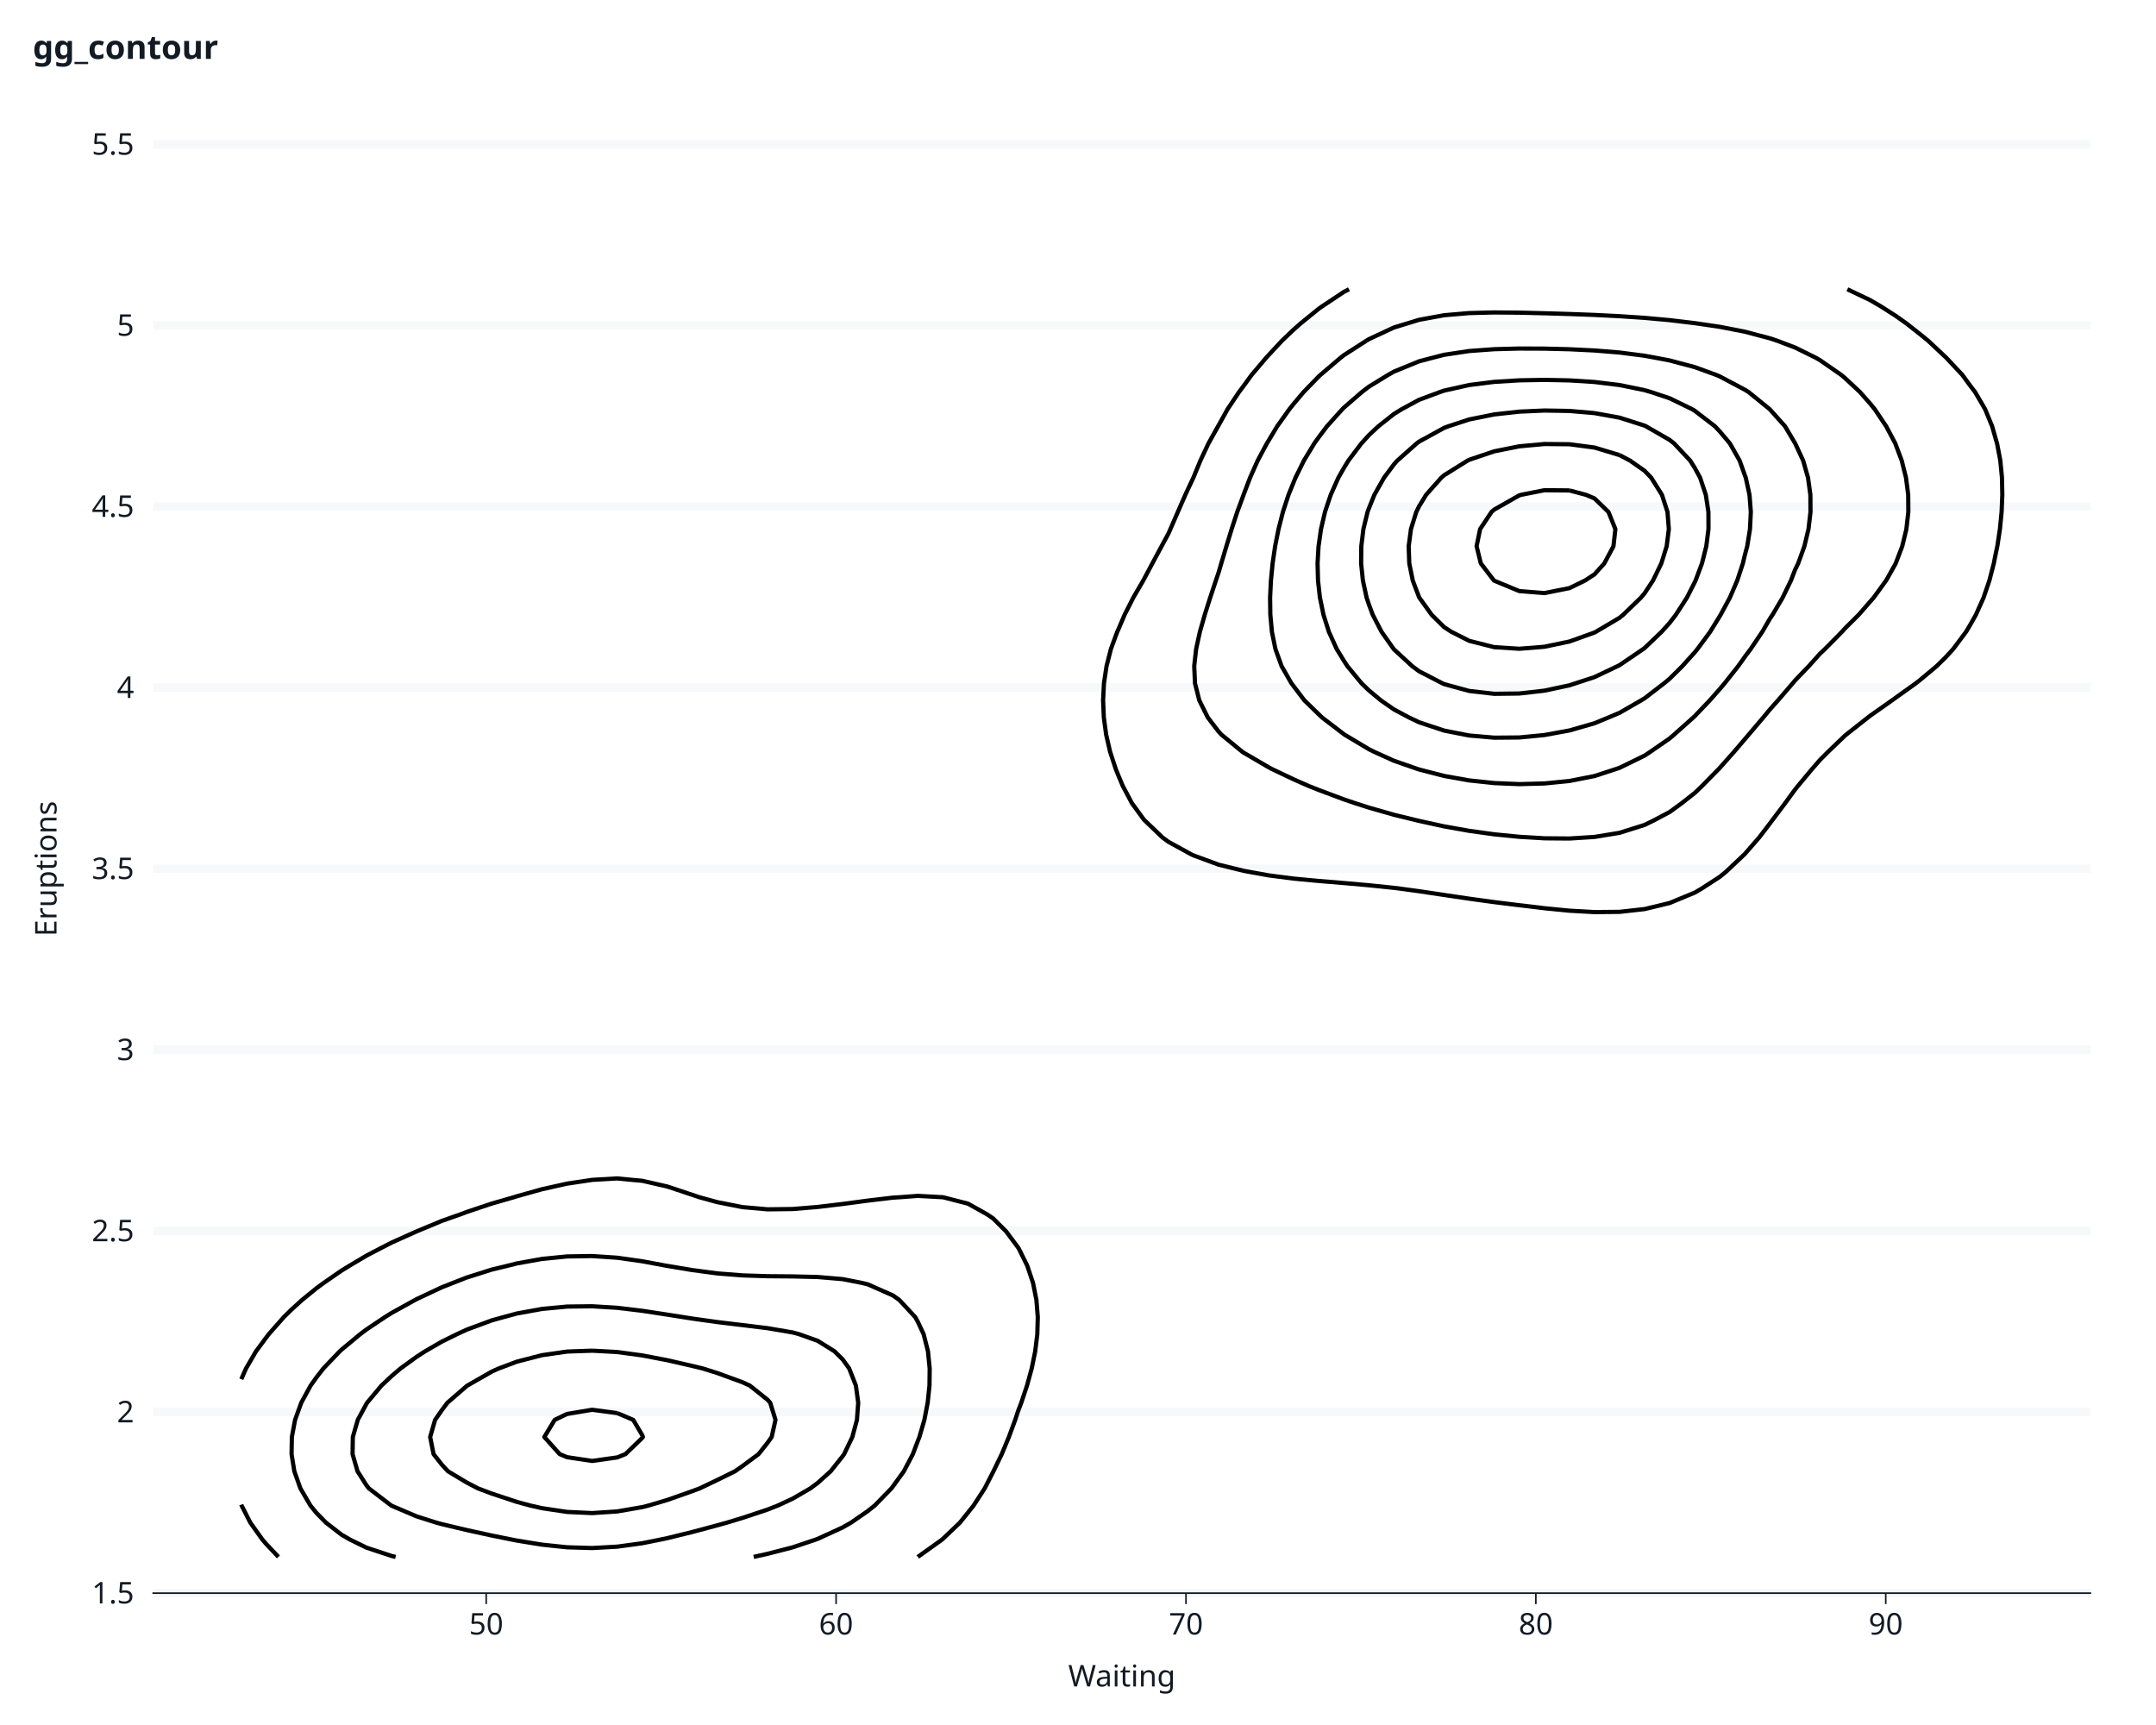
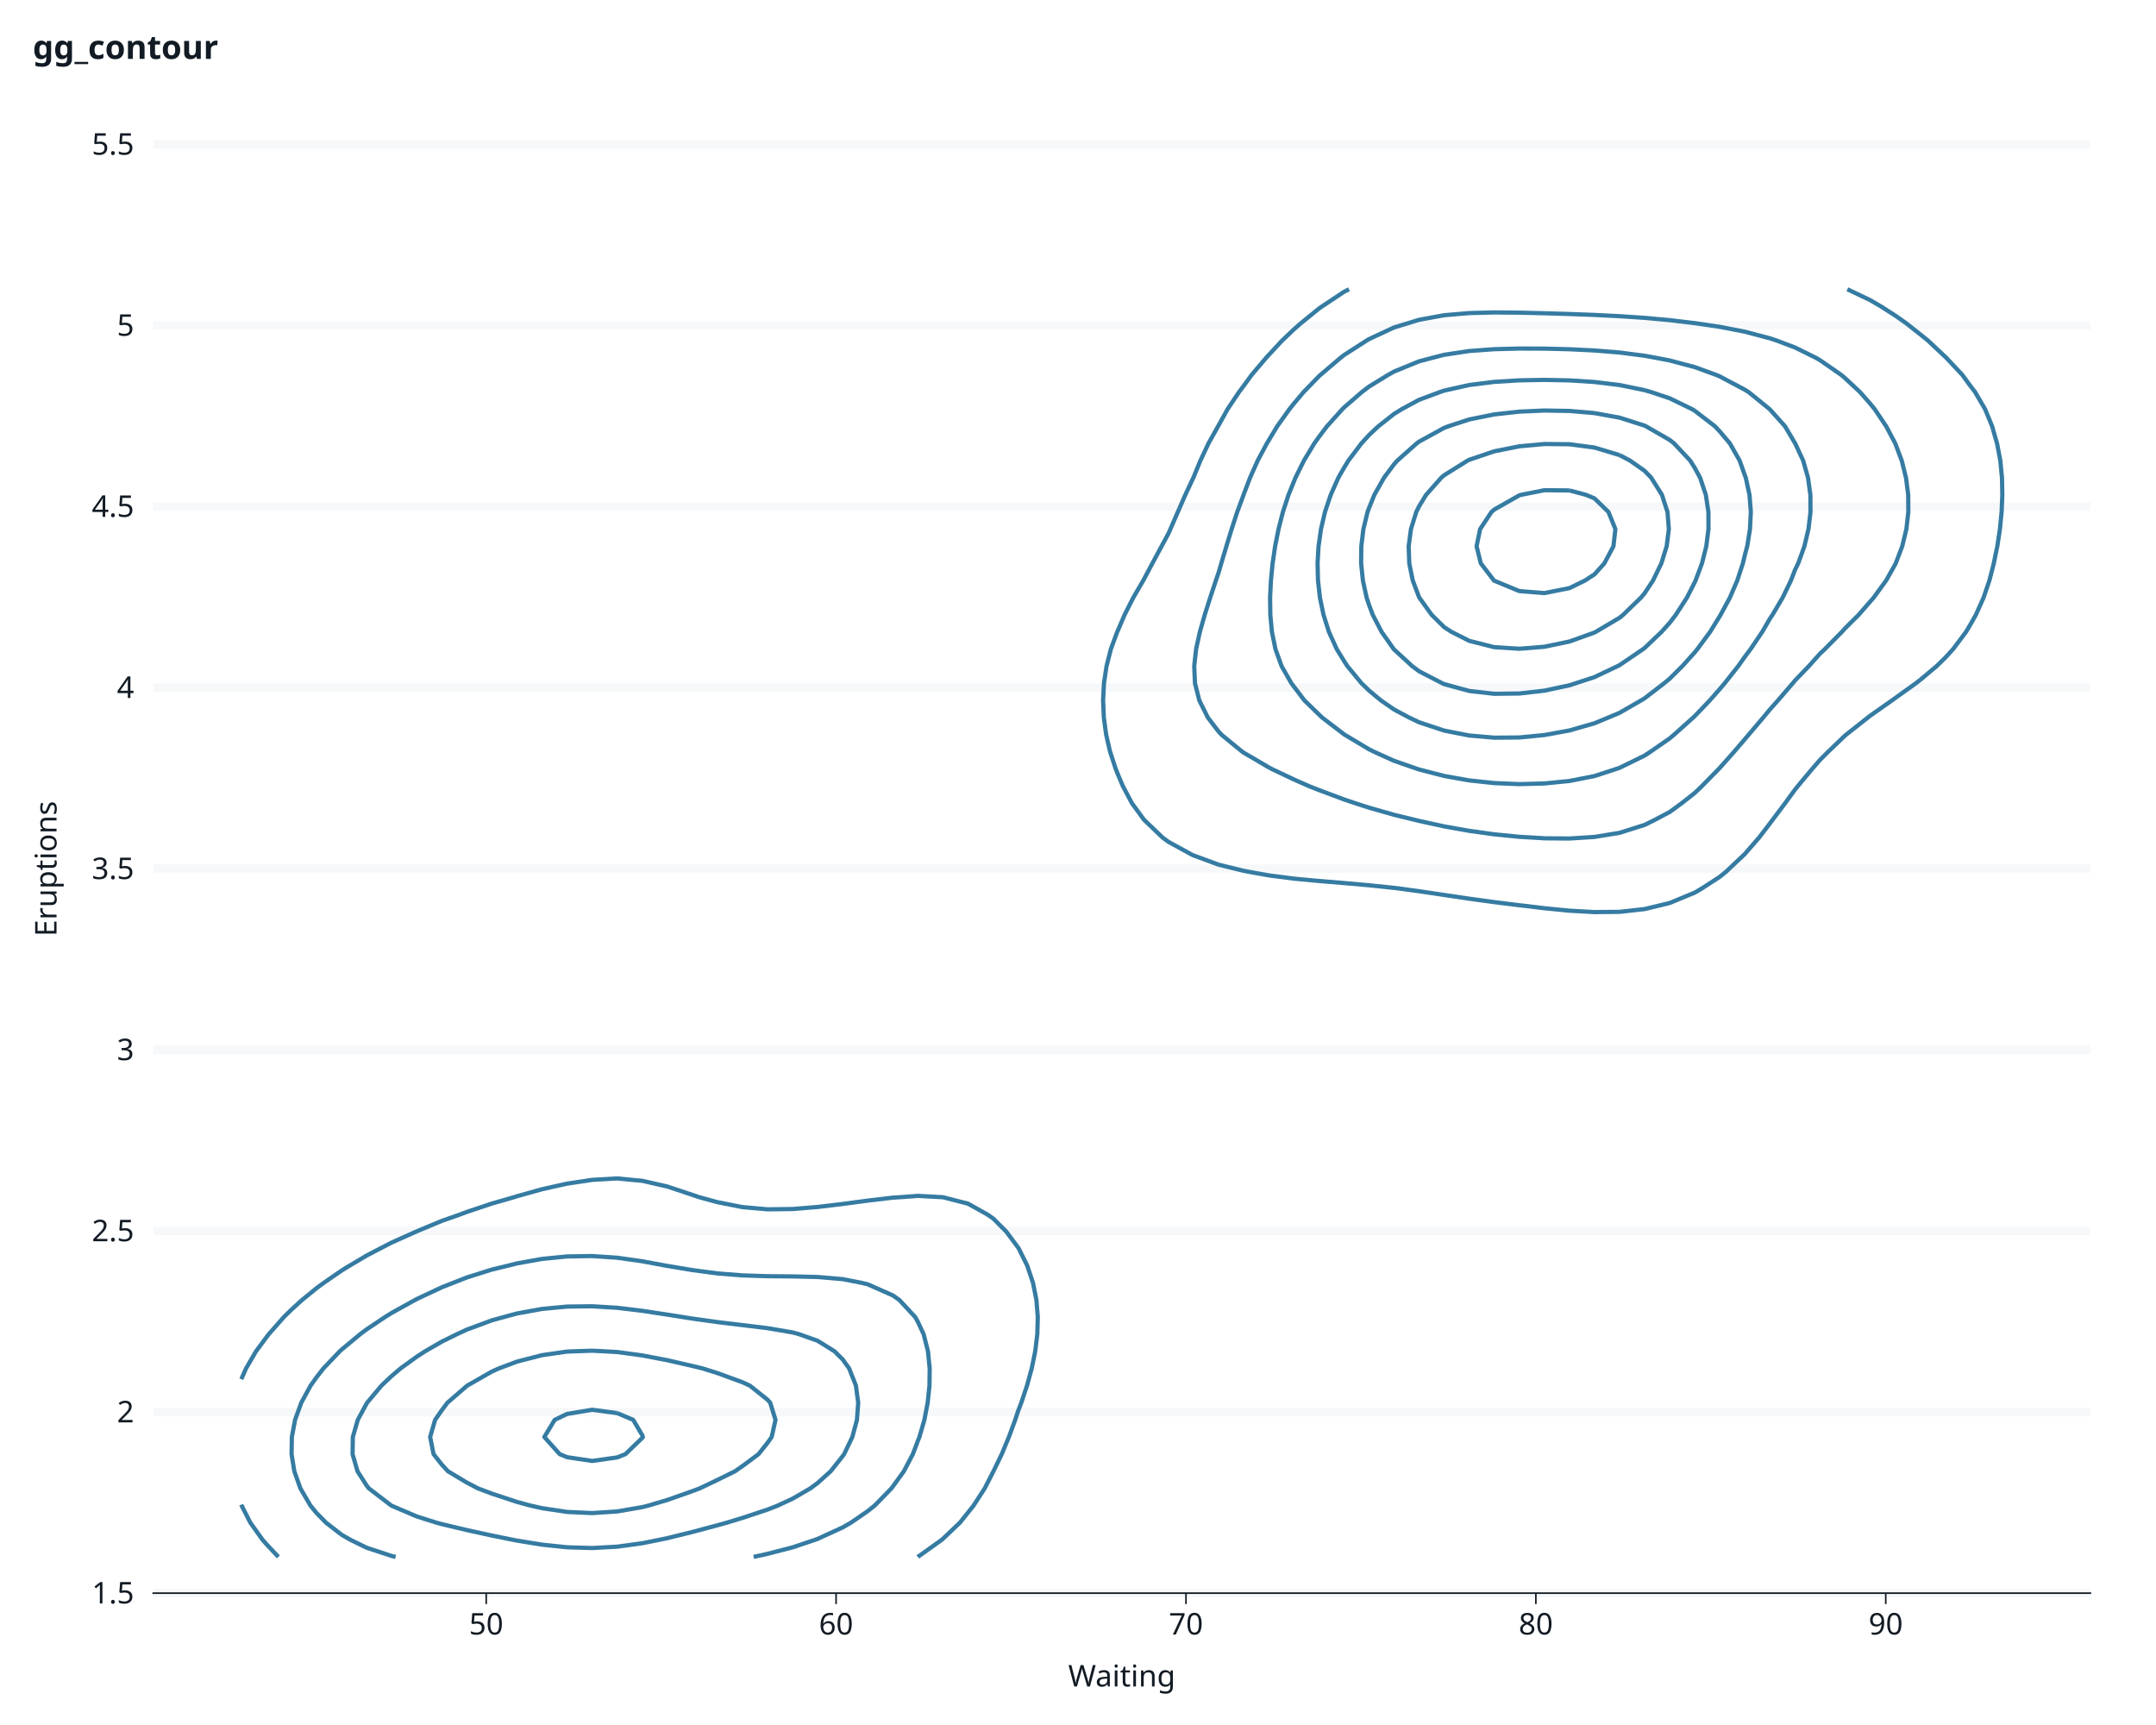
<svg xmlns="http://www.w3.org/2000/svg" class="svglite" data-engine-version="2.0" width="720.00pt" height="576.00pt" viewBox="0 0 720.00 576.00">
  <defs>
    <style type="text/css">
    .svglite line, .svglite polyline, .svglite polygon, .svglite path, .svglite rect, .svglite circle {
      fill: none;
      stroke: #000000;
      stroke-linecap: round;
      stroke-linejoin: round;
      stroke-miterlimit: 10.00;
    }
  </style>
  </defs>
  <rect width="100%" height="100%" style="stroke: none; fill: #FFFFFF;" />
  <defs>
    <clipPath id="cpMC4wMHw3MjAuMDB8MC4wMHw1NzYuMDA=">
      <rect x="0.00" y="0.00" width="720.00" height="576.00" />
    </clipPath>
  </defs>
  <g clip-path="url(#cpMC4wMHw3MjAuMDB8MC4wMHw1NzYuMDA=)">
    <rect x="0" y="0.00" width="720.00" height="576.00" style="stroke-width: 1.07; stroke: #FFFFFF; fill: #FFFFFF;" />
    <rect x="51.17" y="48.21" width="646.91" height="483.76" style="stroke-width: 1.07; stroke: #FFFFFF; fill: #FFFFFF;" />
    <polyline points="103.94,531.97 103.94,48.21 " style="stroke-width: 2.84; stroke: none; stroke-linecap: butt;" />
    <polyline points="220.79,531.97 220.79,48.21 " style="stroke-width: 2.84; stroke: none; stroke-linecap: butt;" />
    <polyline points="337.64,531.97 337.64,48.21 " style="stroke-width: 2.84; stroke: none; stroke-linecap: butt;" />
    <polyline points="454.48,531.97 454.48,48.21 " style="stroke-width: 2.84; stroke: none; stroke-linecap: butt;" />
    <polyline points="571.33,531.97 571.33,48.21 " style="stroke-width: 2.84; stroke: none; stroke-linecap: butt;" />
    <polyline points="688.17,531.97 688.17,48.21 " style="stroke-width: 2.84; stroke: none; stroke-linecap: butt;" />
    <polyline points="51.17,531.97 698.08,531.97 " style="stroke-width: 2.84; stroke: #F6F8FA; stroke-linecap: butt;" />
    <polyline points="51.17,471.50 698.08,471.50 " style="stroke-width: 2.84; stroke: #F6F8FA; stroke-linecap: butt;" />
    <polyline points="51.17,411.03 698.08,411.03 " style="stroke-width: 2.84; stroke: #F6F8FA; stroke-linecap: butt;" />
    <polyline points="51.17,350.56 698.08,350.56 " style="stroke-width: 2.84; stroke: #F6F8FA; stroke-linecap: butt;" />
    <polyline points="51.17,290.09 698.08,290.09 " style="stroke-width: 2.84; stroke: #F6F8FA; stroke-linecap: butt;" />
    <polyline points="51.17,229.62 698.08,229.62 " style="stroke-width: 2.84; stroke: #F6F8FA; stroke-linecap: butt;" />
    <polyline points="51.17,169.15 698.08,169.15 " style="stroke-width: 2.84; stroke: #F6F8FA; stroke-linecap: butt;" />
    <polyline points="51.17,108.68 698.08,108.68 " style="stroke-width: 2.84; stroke: #F6F8FA; stroke-linecap: butt;" />
    <polyline points="51.17,48.21 698.08,48.21 " style="stroke-width: 2.84; stroke: #F6F8FA; stroke-linecap: butt;" />
    <polyline points="162.37,531.97 162.37,48.21 " style="stroke-width: 2.84; stroke: none; stroke-linecap: butt;" />
    <polyline points="279.21,531.97 279.21,48.21 " style="stroke-width: 2.84; stroke: none; stroke-linecap: butt;" />
    <polyline points="396.06,531.97 396.06,48.21 " style="stroke-width: 2.84; stroke: none; stroke-linecap: butt;" />
    <polyline points="512.90,531.97 512.90,48.21 " style="stroke-width: 2.84; stroke: none; stroke-linecap: butt;" />
    <polyline points="629.75,531.97 629.75,48.21 " style="stroke-width: 2.84; stroke: none; stroke-linecap: butt;" />
-     <polyline points="450.50,96.59 448.80,97.46 441.51,102.31 440.43,103.06 434.31,108.03 432.06,110.02 428.13,113.75 423.69,118.53 422.83,119.47 417.98,125.19 415.32,128.86 413.77,130.91 409.95,136.63 406.95,142.04 406.77,142.35 403.57,148.07 400.88,153.79 398.59,159.37 398.52,159.51 395.84,165.23 393.34,170.95 390.86,176.67 390.22,178.12 387.92,182.39 384.84,188.11 381.85,193.74 381.80,193.83 378.47,199.55 375.57,205.27 373.48,210.17 373.10,210.99 370.99,216.71 369.53,222.43 368.67,228.15 368.38,233.87 368.63,239.59 369.40,245.31 370.72,251.03 372.60,256.75 373.48,258.94 374.97,262.47 378.00,268.19 381.85,273.46 382.24,273.91 388.20,279.63 390.22,281.11 397.96,285.35 398.59,285.64 406.95,288.72 415.32,290.78 416.89,291.07 423.69,292.30 432.06,293.38 440.43,294.17 448.80,294.86 457.17,295.60 465.53,296.47 468.04,296.79 473.90,297.59 482.27,298.84 490.64,300.08 499.01,301.23 507.38,302.27 509.54,302.51 515.75,303.27 524.12,304.09 532.48,304.56 540.85,304.48 549.22,303.55 553.55,302.51 557.59,301.52 565.96,298.06 568.14,296.79 574.33,292.78 576.42,291.07 582.49,285.35 582.70,285.13 587.49,279.63 591.07,274.95 591.85,273.91 596.15,268.19 599.43,263.69 600.40,262.47 605.18,256.75 607.80,253.73 610.51,251.03 616.17,245.60 616.53,245.31 623.78,239.59 624.54,239.00 631.83,233.87 632.91,233.09 639.81,228.15 641.28,227.00 646.74,222.43 649.65,219.58 652.28,216.71 656.56,210.99 658.01,208.55 659.86,205.27 662.42,199.55 664.36,193.83 665.84,188.11 666.38,185.37 667.01,182.39 667.88,176.67 668.44,170.95 668.68,165.23 668.56,159.51 668.01,153.79 666.92,148.07 666.38,146.25 665.28,142.35 662.93,136.63 659.58,130.91 658.01,128.85 655.33,125.19 649.97,119.47 649.65,119.17 643.88,113.75 641.28,111.65 636.69,108.03 632.91,105.36 628.12,102.31 624.54,100.21 616.93,96.59 " style="stroke-width: 1.41; stroke-linecap: butt;" />
-     <polyline points="306.52,519.87 306.53,519.86 314.52,514.15 314.90,513.82 320.56,508.43 323.27,505.06 325.14,502.71 328.84,496.99 331.64,491.52 331.77,491.27 334.54,485.55 336.92,479.83 339.03,474.11 340.00,471.16 341.06,468.39 342.97,462.67 344.54,456.95 345.71,451.23 346.41,445.51 346.57,439.79 346.11,434.07 344.97,428.35 343.05,422.63 340.22,416.91 340.00,416.57 336.00,411.19 331.64,406.84 329.62,405.47 323.27,401.92 314.90,399.77 314.47,399.75 306.53,399.32 300.75,399.75 298.16,399.91 289.79,400.90 281.42,402.02 273.06,403.02 264.69,403.71 256.32,403.81 247.95,403.07 239.58,401.42 233.47,399.75 231.21,398.98 222.84,396.19 214.47,394.28 211.65,394.03 206.11,393.49 197.74,393.97 197.41,394.03 189.37,395.23 181.00,397.10 172.63,399.44 171.68,399.75 164.26,401.88 155.89,404.68 153.80,405.47 147.53,407.68 139.16,411.16 139.10,411.19 130.79,414.91 126.92,416.91 122.42,419.25 116.73,422.63 114.05,424.27 108.14,428.35 105.68,430.16 100.88,434.07 97.31,437.32 94.79,439.79 89.75,445.51 88.94,446.57 85.49,451.23 82.16,456.95 80.58,460.53 " style="stroke-width: 1.41; stroke-linecap: butt;" />
-     <polyline points="92.97,519.87 88.94,515.59 87.68,514.15 83.60,508.43 80.68,502.71 80.58,502.42 " style="stroke-width: 1.41; stroke-linecap: butt;" />
-     <polyline points="540.85,105.58 532.48,105.16 524.12,104.85 515.75,104.60 507.38,104.40 499.01,104.33 490.64,104.54 482.27,105.26 473.90,106.79 469.87,108.03 465.53,109.35 457.17,113.24 456.33,113.75 448.80,118.59 447.68,119.47 440.95,125.19 440.43,125.67 435.34,130.91 432.06,134.81 430.60,136.63 426.52,142.35 423.69,147.06 423.07,148.07 420.01,153.79 417.46,159.51 415.32,165.14 415.29,165.23 413.18,170.95 411.31,176.67 409.56,182.39 407.85,188.11 406.95,191.18 406.05,193.83 404.15,199.55 402.33,205.27 400.70,210.99 399.45,216.71 398.81,222.43 399.07,228.15 400.51,233.87 403.36,239.59 406.95,244.28 407.90,245.31 414.88,251.03 415.32,251.33 423.69,256.22 424.66,256.75 432.06,260.26 437.07,262.47 440.43,263.80 448.80,266.93 452.52,268.19 457.17,269.68 465.53,272.07 473.09,273.91 473.90,274.11 482.27,275.94 490.64,277.43 499.01,278.59 507.38,279.42 511.00,279.63 515.75,279.92 524.12,279.99 529.81,279.63 532.48,279.46 540.85,278.09 549.22,275.45 552.35,273.91 557.59,271.14 561.63,268.19 565.96,264.78 568.37,262.47 573.99,256.75 574.33,256.40 579.10,251.03 582.70,246.81 583.98,245.31 588.84,239.59 591.07,236.89 593.76,233.87 598.69,228.15 599.43,227.25 604.06,222.43 607.80,218.26 609.45,216.71 615.10,210.99 616.17,209.80 620.73,205.27 624.54,200.89 625.72,199.55 629.88,193.83 632.91,188.44 633.08,188.11 635.26,182.39 636.64,176.67 637.29,170.95 637.25,165.23 636.51,159.51 635.08,153.79 632.93,148.07 632.91,148.03 629.90,142.35 626.06,136.63 624.54,134.77 621.14,130.91 616.17,126.27 614.89,125.19 607.80,120.28 606.42,119.47 599.43,116.03 593.42,113.75 591.07,112.97 582.70,110.76 574.33,109.13 566.84,108.03 565.96,107.90 557.59,106.90 549.22,106.14 540.85,105.58 " style="stroke-width: 1.41; stroke-linecap: butt;" />
-     <polyline points="251.69,519.87 256.32,518.84 264.69,516.68 272.23,514.15 273.06,513.85 281.42,510.02 284.19,508.43 289.79,504.57 292.12,502.71 297.70,496.99 298.16,496.38 301.85,491.27 304.85,485.55 306.53,481.11 307.04,479.83 308.70,474.11 309.80,468.39 310.40,462.67 310.47,456.95 309.90,451.23 308.45,445.51 306.53,441.40 305.64,439.79 300.33,434.07 298.16,432.55 289.79,428.85 287.71,428.35 281.42,427.12 273.06,426.41 264.69,426.21 256.32,426.14 247.95,425.87 239.58,425.21 231.21,424.10 222.84,422.70 222.41,422.63 214.47,421.15 206.11,419.97 197.74,419.41 189.37,419.54 181.00,420.37 172.63,421.87 169.63,422.63 164.26,423.92 155.89,426.57 151.35,428.35 147.53,429.85 139.16,433.78 138.62,434.07 130.79,438.40 128.57,439.79 122.42,443.90 120.27,445.51 114.05,450.68 113.45,451.23 107.99,456.95 105.68,459.93 103.73,462.67 100.61,468.39 98.54,474.11 97.47,479.83 97.37,485.55 98.29,491.27 100.32,496.99 103.66,502.71 105.68,505.18 108.86,508.43 114.05,512.45 117.00,514.15 122.42,516.79 130.79,519.56 132.12,519.87 " style="stroke-width: 1.41; stroke-linecap: butt;" />
-     <polyline points="515.75,116.41 507.38,116.38 499.01,116.60 490.64,117.21 482.27,118.47 478.38,119.47 473.90,120.65 465.53,124.08 463.55,125.19 457.17,129.10 454.80,130.91 448.80,136.11 448.28,136.63 443.14,142.35 440.43,145.94 438.91,148.07 435.45,153.79 432.63,159.51 432.06,160.91 430.30,165.23 428.43,170.95 426.97,176.67 425.83,182.39 424.99,188.11 424.43,193.83 424.15,199.55 424.23,205.27 424.76,210.99 425.93,216.71 427.99,222.43 431.26,228.15 432.06,229.19 435.61,233.87 440.43,238.55 441.52,239.59 448.80,245.16 449.01,245.31 457.17,250.18 458.87,251.03 465.53,254.04 473.33,256.75 473.90,256.94 482.27,259.10 490.64,260.59 499.01,261.48 507.38,261.83 515.75,261.61 524.12,260.78 532.48,259.13 539.79,256.75 540.85,256.39 549.22,252.30 551.14,251.03 557.59,246.57 559.06,245.31 565.47,239.59 565.96,239.13 570.98,233.87 574.33,230.07 575.96,228.15 580.48,222.43 582.70,219.30 584.64,216.71 588.50,210.99 591.07,206.57 591.95,205.27 595.32,199.55 598.09,193.83 599.43,190.34 600.51,188.11 602.58,182.39 603.95,176.67 604.62,170.95 604.58,165.23 603.79,159.51 602.16,153.79 599.51,148.07 599.43,147.95 596.11,142.35 591.07,136.72 590.98,136.63 583.94,130.91 582.70,130.14 574.33,125.70 573.13,125.19 565.96,122.58 557.59,120.36 552.93,119.47 549.22,118.79 540.85,117.71 532.48,117.03 524.12,116.62 515.75,116.41 " style="stroke-width: 1.41; stroke-linecap: butt;" />
-     <polyline points="214.47,437.69 206.11,436.69 197.74,436.18 189.37,436.28 181.00,437.07 172.63,438.59 168.20,439.79 164.26,440.88 155.89,443.98 152.57,445.51 147.53,448.00 141.94,451.23 139.16,453.03 133.75,456.95 130.79,459.47 127.39,462.67 122.59,468.39 122.42,468.68 119.48,474.11 117.83,479.83 117.74,485.55 119.39,491.27 122.42,496.02 123.19,496.99 130.65,502.71 130.79,502.79 139.16,506.35 145.72,508.43 147.53,508.92 155.89,510.91 164.26,512.74 171.24,514.15 172.63,514.42 181.00,515.78 189.37,516.66 197.74,516.91 206.11,516.45 214.47,515.31 220.24,514.15 222.84,513.61 231.21,511.55 239.58,509.31 242.75,508.43 247.95,506.85 256.32,504.07 259.78,502.71 264.69,500.43 270.62,496.99 273.06,495.18 277.41,491.27 281.42,486.22 281.90,485.55 284.64,479.83 286.18,474.11 286.60,468.39 285.83,462.67 283.58,456.95 281.42,453.93 278.70,451.23 273.06,447.71 266.87,445.51 264.69,444.92 256.32,443.49 247.95,442.47 239.58,441.46 231.21,440.29 228.04,439.79 222.84,438.97 214.47,437.69 " style="stroke-width: 1.41; stroke-linecap: butt;" />
-     <polyline points="549.22,130.28 540.85,128.57 532.48,127.55 524.12,127.02 515.75,126.85 507.38,127.00 499.01,127.51 490.64,128.56 482.27,130.43 480.87,130.91 473.90,133.50 468.11,136.63 465.53,138.22 460.30,142.35 457.17,145.29 454.63,148.07 450.31,153.79 448.80,156.26 446.95,159.51 444.40,165.23 442.48,170.95 441.15,176.67 440.43,181.72 440.33,182.39 440.00,188.11 440.15,193.83 440.43,196.33 440.79,199.55 441.98,205.27 443.79,210.99 446.39,216.71 448.80,220.64 449.96,222.43 454.68,228.15 457.17,230.56 461.16,233.87 465.53,236.90 470.57,239.59 473.90,241.17 482.27,243.95 489.16,245.31 490.64,245.59 499.01,246.32 507.38,246.25 515.75,245.44 516.45,245.31 524.12,243.91 532.48,241.51 537.12,239.59 540.85,238.02 548.05,233.87 549.22,233.17 555.74,228.15 557.59,226.62 561.82,222.43 565.96,217.83 566.87,216.71 571.09,210.99 574.33,205.73 574.61,205.27 577.70,199.55 580.16,193.83 582.04,188.11 582.70,185.32 583.49,182.39 584.41,176.67 584.69,170.95 584.25,165.23 583.00,159.51 582.70,158.71 580.95,153.79 577.70,148.07 574.33,144.07 572.71,142.35 565.96,137.16 565.07,136.63 557.59,132.99 551.35,130.91 549.22,130.28 " style="stroke-width: 1.41; stroke-linecap: butt;" />
-     <polyline points="197.74,451.01 191.36,451.23 189.37,451.31 181.00,452.51 172.63,454.67 166.55,456.95 164.26,457.98 156.05,462.67 155.89,462.79 149.42,468.39 147.53,470.91 145.30,474.11 143.65,479.83 144.79,485.55 147.53,489.03 149.59,491.27 155.89,495.05 159.61,496.99 164.26,498.74 172.63,501.51 177.05,502.71 181.00,503.60 189.37,504.85 197.74,505.24 206.11,504.69 214.47,503.25 216.61,502.71 222.84,500.86 231.21,497.91 233.66,496.99 239.58,494.17 245.46,491.27 247.95,489.54 253.32,485.55 256.32,481.77 257.70,479.83 258.98,474.11 257.21,468.39 256.32,467.40 250.40,462.67 247.95,461.55 239.58,458.49 234.67,456.95 231.21,456.11 222.84,454.19 214.47,452.59 206.11,451.46 201.95,451.23 197.74,451.01 " style="stroke-width: 1.41; stroke-linecap: butt;" />
-     <polyline points="532.48,137.94 524.12,137.22 515.75,137.08 507.38,137.45 499.01,138.38 490.64,140.06 483.65,142.35 482.27,142.87 473.90,147.47 473.09,148.07 466.65,153.79 465.53,155.04 462.20,159.51 458.97,165.23 457.17,169.69 456.70,170.95 455.31,176.67 454.61,182.39 454.55,188.11 455.14,193.83 456.38,199.55 457.17,201.91 458.42,205.27 461.39,210.99 465.42,216.71 465.53,216.85 471.61,222.43 473.90,224.14 481.65,228.15 482.27,228.43 490.64,230.72 499.01,231.67 507.38,231.57 515.75,230.62 524.12,228.83 526.20,228.15 532.48,226.09 540.20,222.43 540.85,222.10 548.78,216.71 549.22,216.38 554.87,210.99 557.59,207.97 559.66,205.27 563.35,199.55 565.96,194.41 566.24,193.83 568.38,188.11 569.82,182.39 570.55,176.67 570.53,170.95 569.66,165.23 567.75,159.51 565.96,156.22 564.43,153.79 559.07,148.07 557.59,146.90 549.68,142.35 549.22,142.13 540.85,139.46 532.48,137.94 " style="stroke-width: 1.41; stroke-linecap: butt;" />
-     <polyline points="206.11,471.85 197.74,470.74 189.37,472.14 185.24,474.11 181.78,479.83 186.91,485.55 189.37,486.57 197.74,487.83 206.11,486.65 208.87,485.55 214.47,480.14 214.70,479.83 214.47,479.21 211.46,474.11 206.11,471.85 " style="stroke-width: 1.41; stroke-linecap: butt;" />
-     <polyline points="540.85,151.96 532.48,149.44 524.12,148.34 515.75,148.26 507.38,149.03 499.01,150.70 490.64,153.53 490.12,153.79 482.27,158.69 481.32,159.51 476.25,165.23 473.90,169.08 472.97,170.95 471.19,176.67 470.43,182.39 470.63,188.11 471.79,193.83 473.90,199.40 473.98,199.55 478.09,205.27 482.27,209.40 484.73,210.99 490.64,213.98 499.01,216.10 507.38,216.63 515.75,215.96 524.12,214.21 532.48,211.21 532.90,210.99 540.85,206.28 542.08,205.27 548.00,199.55 549.22,198.09 552.03,193.83 554.81,188.11 556.59,182.39 557.31,176.67 556.86,170.95 555.01,165.23 551.42,159.51 549.22,157.22 544.34,153.79 540.85,151.96 " style="stroke-width: 1.41; stroke-linecap: butt;" />
-     <polyline points="524.12,163.76 515.75,163.69 507.98,165.23 507.38,165.40 499.01,170.15 498.09,170.95 494.29,176.67 493.11,182.39 494.52,188.11 498.90,193.83 499.01,193.91 507.38,197.37 515.75,198.04 524.12,196.38 529.33,193.83 532.48,191.78 535.77,188.11 538.82,182.39 539.46,176.67 537.15,170.95 532.48,166.42 529.63,165.23 524.12,163.76 " style="stroke-width: 1.41; stroke-linecap: butt;" />
+     <polyline points="450.50,96.59 448.80,97.46 441.51,102.31 440.43,103.06 434.31,108.03 432.06,110.02 428.13,113.75 423.69,118.53 422.83,119.47 417.98,125.19 415.32,128.86 413.77,130.91 409.95,136.63 406.95,142.04 406.77,142.35 403.57,148.07 400.88,153.79 398.59,159.37 398.52,159.51 395.84,165.23 393.34,170.95 390.86,176.67 390.22,178.12 387.92,182.39 384.84,188.11 381.85,193.74 381.80,193.83 378.47,199.55 375.57,205.27 373.48,210.17 373.10,210.99 370.99,216.71 369.53,222.43 368.67,228.15 368.38,233.87 368.63,239.59 369.40,245.31 370.72,251.03 372.60,256.75 373.48,258.94 374.97,262.47 378.00,268.19 381.85,273.46 382.24,273.91 388.20,279.63 390.22,281.11 397.96,285.35 398.59,285.64 406.95,288.72 415.32,290.78 416.89,291.07 423.69,292.30 432.06,293.38 440.43,294.17 448.80,294.86 457.17,295.60 465.53,296.47 468.04,296.79 473.90,297.59 482.27,298.84 490.64,300.08 499.01,301.23 507.38,302.27 509.54,302.51 515.75,303.27 524.12,304.09 532.48,304.56 540.85,304.48 549.22,303.55 553.55,302.51 557.59,301.52 565.96,298.06 568.14,296.79 574.33,292.78 576.42,291.07 582.49,285.35 582.70,285.13 587.49,279.63 591.07,274.95 591.85,273.91 596.15,268.19 599.43,263.69 600.40,262.47 605.18,256.75 607.80,253.73 610.51,251.03 616.17,245.60 616.53,245.31 623.78,239.59 624.54,239.00 631.83,233.87 632.91,233.09 639.81,228.15 641.28,227.00 646.74,222.43 649.65,219.58 652.28,216.71 656.56,210.99 658.01,208.55 659.86,205.27 662.42,199.55 664.36,193.83 665.84,188.11 666.38,185.37 667.01,182.39 667.88,176.67 668.44,170.95 668.68,165.23 668.56,159.51 668.01,153.79 666.92,148.07 666.38,146.25 665.28,142.35 662.93,136.63 659.58,130.91 658.01,128.85 655.33,125.19 649.97,119.47 649.65,119.17 643.88,113.75 641.28,111.65 636.69,108.03 632.91,105.36 628.12,102.31 624.54,100.21 616.93,96.59 " style="stroke-width: 1.41; stroke: #357BA2; stroke-linecap: butt;" />
+     <polyline points="306.52,519.87 306.53,519.86 314.52,514.15 314.90,513.82 320.56,508.43 323.27,505.06 325.14,502.71 328.84,496.99 331.64,491.52 331.77,491.27 334.54,485.55 336.92,479.83 339.03,474.11 340.00,471.16 341.06,468.39 342.97,462.67 344.54,456.95 345.71,451.23 346.41,445.51 346.57,439.79 346.11,434.07 344.97,428.35 343.05,422.63 340.22,416.91 340.00,416.57 336.00,411.19 331.64,406.84 329.62,405.47 323.27,401.92 314.90,399.77 314.47,399.75 306.53,399.32 300.75,399.75 298.16,399.91 289.79,400.90 281.42,402.02 273.06,403.02 264.69,403.71 256.32,403.81 247.95,403.07 239.58,401.42 233.47,399.75 231.21,398.98 222.84,396.19 214.47,394.28 211.65,394.03 206.11,393.49 197.74,393.97 197.41,394.03 189.37,395.23 181.00,397.10 172.63,399.44 171.68,399.75 164.26,401.88 155.89,404.68 153.80,405.47 147.53,407.68 139.16,411.16 139.10,411.19 130.79,414.91 126.92,416.91 122.42,419.25 116.73,422.63 114.05,424.27 108.14,428.35 105.68,430.16 100.88,434.07 97.31,437.32 94.79,439.79 89.75,445.51 88.94,446.57 85.49,451.23 82.16,456.95 80.58,460.53 " style="stroke-width: 1.41; stroke: #357BA2; stroke-linecap: butt;" />
+     <polyline points="92.97,519.87 88.94,515.59 87.68,514.15 83.60,508.43 80.68,502.71 80.58,502.42 " style="stroke-width: 1.41; stroke: #357BA2; stroke-linecap: butt;" />
+     <polyline points="540.85,105.58 532.48,105.16 524.12,104.85 515.75,104.60 507.38,104.40 499.01,104.33 490.64,104.54 482.27,105.26 473.90,106.79 469.87,108.03 465.53,109.35 457.17,113.24 456.33,113.75 448.80,118.59 447.68,119.47 440.95,125.19 440.43,125.67 435.34,130.91 432.06,134.81 430.60,136.63 426.52,142.35 423.69,147.06 423.07,148.07 420.01,153.79 417.46,159.51 415.32,165.14 415.29,165.23 413.18,170.95 411.31,176.67 409.56,182.39 407.85,188.11 406.95,191.18 406.05,193.83 404.15,199.55 402.33,205.27 400.70,210.99 399.45,216.71 398.81,222.43 399.07,228.15 400.51,233.87 403.36,239.59 406.95,244.28 407.90,245.31 414.88,251.03 415.32,251.33 423.69,256.22 424.66,256.75 432.06,260.26 437.07,262.47 440.43,263.80 448.80,266.93 452.52,268.19 457.17,269.68 465.53,272.07 473.09,273.91 473.90,274.11 482.27,275.94 490.64,277.43 499.01,278.59 507.38,279.42 511.00,279.63 515.75,279.92 524.12,279.99 529.81,279.63 532.48,279.46 540.85,278.09 549.22,275.45 552.35,273.91 557.59,271.14 561.63,268.19 565.96,264.78 568.37,262.47 573.99,256.75 574.33,256.40 579.10,251.03 582.70,246.81 583.98,245.31 588.84,239.59 591.07,236.89 593.76,233.87 598.69,228.15 599.43,227.25 604.06,222.43 607.80,218.26 609.45,216.71 615.10,210.99 616.17,209.80 620.73,205.27 624.54,200.89 625.72,199.55 629.88,193.83 632.91,188.44 633.08,188.11 635.26,182.39 636.64,176.67 637.29,170.95 637.25,165.23 636.51,159.51 635.08,153.79 632.93,148.07 632.91,148.03 629.90,142.35 626.06,136.63 624.54,134.77 621.14,130.91 616.17,126.27 614.89,125.19 607.80,120.28 606.42,119.47 599.43,116.03 593.42,113.75 591.07,112.97 582.70,110.76 574.33,109.13 566.84,108.03 565.96,107.90 557.59,106.90 549.22,106.14 540.85,105.58 " style="stroke-width: 1.41; stroke: #357BA2; stroke-linecap: butt;" />
+     <polyline points="251.69,519.87 256.32,518.84 264.69,516.68 272.23,514.15 273.06,513.85 281.42,510.02 284.19,508.43 289.79,504.57 292.12,502.71 297.70,496.99 298.16,496.38 301.85,491.27 304.85,485.55 306.53,481.11 307.04,479.83 308.70,474.11 309.80,468.39 310.40,462.67 310.47,456.95 309.90,451.23 308.45,445.51 306.53,441.40 305.64,439.79 300.33,434.07 298.16,432.55 289.79,428.85 287.71,428.35 281.42,427.12 273.06,426.41 264.69,426.21 256.32,426.14 247.95,425.87 239.58,425.21 231.21,424.10 222.84,422.70 222.41,422.63 214.47,421.15 206.11,419.97 197.74,419.41 189.37,419.54 181.00,420.37 172.63,421.87 169.63,422.63 164.26,423.92 155.89,426.57 151.35,428.35 147.53,429.85 139.16,433.78 138.62,434.07 130.79,438.40 128.57,439.79 122.42,443.90 120.27,445.51 114.05,450.68 113.45,451.23 107.99,456.95 105.68,459.93 103.73,462.67 100.61,468.39 98.54,474.11 97.47,479.83 97.37,485.55 98.29,491.27 100.32,496.99 103.66,502.71 105.68,505.18 108.86,508.43 114.05,512.45 117.00,514.15 122.42,516.79 130.79,519.56 132.12,519.87 " style="stroke-width: 1.41; stroke: #357BA2; stroke-linecap: butt;" />
+     <polyline points="515.75,116.41 507.38,116.38 499.01,116.60 490.64,117.21 482.27,118.47 478.38,119.47 473.90,120.65 465.53,124.08 463.55,125.19 457.17,129.10 454.80,130.91 448.80,136.11 448.28,136.63 443.14,142.35 440.43,145.94 438.91,148.07 435.45,153.79 432.63,159.51 432.06,160.91 430.30,165.23 428.43,170.95 426.97,176.67 425.83,182.39 424.99,188.11 424.43,193.83 424.15,199.55 424.23,205.27 424.76,210.99 425.93,216.71 427.99,222.43 431.26,228.15 432.06,229.19 435.61,233.87 440.43,238.55 441.52,239.59 448.80,245.16 449.01,245.31 457.17,250.18 458.87,251.03 465.53,254.04 473.33,256.75 473.90,256.94 482.27,259.10 490.64,260.59 499.01,261.48 507.38,261.83 515.75,261.61 524.12,260.78 532.48,259.13 539.79,256.75 540.85,256.39 549.22,252.30 551.14,251.03 557.59,246.57 559.06,245.31 565.47,239.59 565.96,239.13 570.98,233.87 574.33,230.07 575.96,228.15 580.48,222.43 582.70,219.30 584.64,216.71 588.50,210.99 591.07,206.57 591.95,205.27 595.32,199.55 598.09,193.83 599.43,190.34 600.51,188.11 602.58,182.39 603.95,176.67 604.62,170.95 604.58,165.23 603.79,159.51 602.16,153.79 599.51,148.07 599.43,147.95 596.11,142.35 591.07,136.72 590.98,136.63 583.94,130.91 582.70,130.14 574.33,125.70 573.13,125.19 565.96,122.58 557.59,120.36 552.93,119.47 549.22,118.79 540.85,117.71 532.48,117.03 524.12,116.62 515.75,116.41 " style="stroke-width: 1.41; stroke: #357BA2; stroke-linecap: butt;" />
+     <polyline points="214.47,437.69 206.11,436.69 197.74,436.18 189.37,436.28 181.00,437.07 172.63,438.59 168.20,439.79 164.26,440.88 155.89,443.98 152.57,445.51 147.53,448.00 141.94,451.23 139.16,453.03 133.75,456.95 130.79,459.47 127.39,462.67 122.59,468.39 122.42,468.68 119.48,474.11 117.83,479.83 117.74,485.55 119.39,491.27 122.42,496.02 123.19,496.99 130.65,502.71 130.79,502.79 139.16,506.35 145.72,508.43 147.53,508.92 155.89,510.91 164.26,512.74 171.24,514.15 172.63,514.42 181.00,515.78 189.37,516.66 197.74,516.91 206.11,516.45 214.47,515.31 220.24,514.15 222.84,513.61 231.21,511.55 239.58,509.31 242.75,508.43 247.95,506.85 256.32,504.07 259.78,502.71 264.69,500.43 270.62,496.99 273.06,495.18 277.41,491.27 281.42,486.22 281.90,485.55 284.64,479.83 286.18,474.11 286.60,468.39 285.83,462.67 283.58,456.95 281.42,453.93 278.70,451.23 273.06,447.71 266.87,445.51 264.69,444.92 256.32,443.49 247.95,442.47 239.58,441.46 231.21,440.29 228.04,439.79 222.84,438.97 214.47,437.69 " style="stroke-width: 1.41; stroke: #357BA2; stroke-linecap: butt;" />
+     <polyline points="549.22,130.28 540.85,128.57 532.48,127.55 524.12,127.02 515.75,126.85 507.38,127.00 499.01,127.51 490.64,128.56 482.27,130.43 480.87,130.91 473.90,133.50 468.11,136.63 465.53,138.22 460.30,142.35 457.17,145.29 454.63,148.07 450.31,153.79 448.80,156.26 446.95,159.51 444.40,165.23 442.48,170.95 441.15,176.67 440.43,181.72 440.33,182.39 440.00,188.11 440.15,193.83 440.43,196.33 440.79,199.55 441.98,205.27 443.79,210.99 446.39,216.71 448.80,220.64 449.96,222.43 454.68,228.15 457.17,230.56 461.16,233.87 465.53,236.90 470.57,239.59 473.90,241.17 482.27,243.95 489.16,245.31 490.64,245.59 499.01,246.32 507.38,246.25 515.75,245.44 516.45,245.31 524.12,243.91 532.48,241.51 537.12,239.59 540.85,238.02 548.05,233.87 549.22,233.17 555.74,228.15 557.59,226.62 561.82,222.43 565.96,217.83 566.87,216.71 571.09,210.99 574.33,205.73 574.61,205.27 577.70,199.55 580.16,193.83 582.04,188.11 582.70,185.32 583.49,182.39 584.41,176.67 584.69,170.95 584.25,165.23 583.00,159.51 582.70,158.71 580.95,153.79 577.70,148.07 574.33,144.07 572.71,142.35 565.96,137.16 565.07,136.63 557.59,132.99 551.35,130.91 549.22,130.28 " style="stroke-width: 1.41; stroke: #357BA2; stroke-linecap: butt;" />
+     <polyline points="197.74,451.01 191.36,451.23 189.37,451.31 181.00,452.51 172.63,454.67 166.55,456.95 164.26,457.98 156.05,462.67 155.89,462.79 149.42,468.39 147.53,470.91 145.30,474.11 143.65,479.83 144.79,485.55 147.53,489.03 149.59,491.27 155.89,495.05 159.61,496.99 164.26,498.74 172.63,501.51 177.05,502.71 181.00,503.60 189.37,504.85 197.74,505.24 206.11,504.69 214.47,503.25 216.61,502.71 222.84,500.86 231.21,497.91 233.66,496.99 239.58,494.17 245.46,491.27 247.95,489.54 253.32,485.55 256.32,481.77 257.70,479.83 258.98,474.11 257.21,468.39 256.32,467.40 250.40,462.67 247.95,461.55 239.58,458.49 234.67,456.95 231.21,456.11 222.84,454.19 214.47,452.59 206.11,451.46 201.95,451.23 197.74,451.01 " style="stroke-width: 1.41; stroke: #357BA2; stroke-linecap: butt;" />
+     <polyline points="532.48,137.94 524.12,137.22 515.75,137.08 507.38,137.45 499.01,138.38 490.64,140.06 483.65,142.35 482.27,142.87 473.90,147.47 473.09,148.07 466.65,153.79 465.53,155.04 462.20,159.51 458.97,165.23 457.17,169.69 456.70,170.95 455.31,176.67 454.61,182.39 454.55,188.11 455.14,193.83 456.38,199.55 457.17,201.91 458.42,205.27 461.39,210.99 465.42,216.71 465.53,216.85 471.61,222.43 473.90,224.14 481.65,228.15 482.27,228.43 490.64,230.72 499.01,231.67 507.38,231.57 515.75,230.62 524.12,228.83 526.20,228.15 532.48,226.09 540.20,222.43 540.85,222.10 548.78,216.71 549.22,216.38 554.87,210.99 557.59,207.97 559.66,205.27 563.35,199.55 565.96,194.41 566.24,193.83 568.38,188.11 569.82,182.39 570.55,176.67 570.53,170.95 569.66,165.23 567.75,159.51 565.96,156.22 564.43,153.79 559.07,148.07 557.59,146.90 549.68,142.35 549.22,142.13 540.85,139.46 532.48,137.94 " style="stroke-width: 1.41; stroke: #357BA2; stroke-linecap: butt;" />
+     <polyline points="206.11,471.85 197.74,470.74 189.37,472.14 185.24,474.11 181.78,479.83 186.91,485.55 189.37,486.57 197.74,487.83 206.11,486.65 208.87,485.55 214.47,480.14 214.70,479.83 214.47,479.21 211.46,474.11 206.11,471.85 " style="stroke-width: 1.41; stroke: #357BA2; stroke-linecap: butt;" />
+     <polyline points="540.85,151.96 532.48,149.44 524.12,148.34 515.75,148.26 507.38,149.03 499.01,150.70 490.64,153.53 490.12,153.79 482.27,158.69 481.32,159.51 476.25,165.23 473.90,169.08 472.97,170.95 471.19,176.67 470.43,182.39 470.63,188.11 471.79,193.83 473.90,199.40 473.98,199.55 478.09,205.27 482.27,209.40 484.73,210.99 490.64,213.98 499.01,216.10 507.38,216.63 515.75,215.96 524.12,214.21 532.48,211.21 532.90,210.99 540.85,206.28 542.08,205.27 548.00,199.55 549.22,198.09 552.03,193.83 554.81,188.11 556.59,182.39 557.31,176.67 556.86,170.95 555.01,165.23 551.42,159.51 549.22,157.22 544.34,153.79 540.85,151.96 " style="stroke-width: 1.41; stroke: #357BA2; stroke-linecap: butt;" />
+     <polyline points="524.12,163.76 515.75,163.69 507.98,165.23 507.38,165.40 499.01,170.15 498.09,170.95 494.29,176.67 493.11,182.39 494.52,188.11 498.90,193.83 499.01,193.91 507.38,197.37 515.75,198.04 524.12,196.38 529.33,193.83 532.48,191.78 535.77,188.11 538.82,182.39 539.46,176.67 537.15,170.95 532.48,166.42 529.63,165.23 524.12,163.76 " style="stroke-width: 1.41; stroke: #357BA2; stroke-linecap: butt;" />
    <polyline points="51.17,531.97 51.17,48.21 " style="stroke-width: 0.53; stroke: none; stroke-linecap: square;" />
    <text x="44.78" y="535.41" text-anchor="end" style="font-size: 10.00px; fill: #121B24; font-family: sans;" textLength="13.90px" lengthAdjust="spacingAndGlyphs">1.5</text>
    <text x="44.78" y="474.94" text-anchor="end" style="font-size: 10.00px; fill: #121B24; font-family: sans;" textLength="5.56px" lengthAdjust="spacingAndGlyphs">2</text>
    <text x="44.78" y="414.47" text-anchor="end" style="font-size: 10.00px; fill: #121B24; font-family: sans;" textLength="13.90px" lengthAdjust="spacingAndGlyphs">2.5</text>
    <text x="44.78" y="354.00" text-anchor="end" style="font-size: 10.00px; fill: #121B24; font-family: sans;" textLength="5.56px" lengthAdjust="spacingAndGlyphs">3</text>
    <text x="44.78" y="293.53" text-anchor="end" style="font-size: 10.00px; fill: #121B24; font-family: sans;" textLength="13.90px" lengthAdjust="spacingAndGlyphs">3.5</text>
    <text x="44.78" y="233.06" text-anchor="end" style="font-size: 10.00px; fill: #121B24; font-family: sans;" textLength="5.56px" lengthAdjust="spacingAndGlyphs">4</text>
    <text x="44.78" y="172.59" text-anchor="end" style="font-size: 10.00px; fill: #121B24; font-family: sans;" textLength="13.90px" lengthAdjust="spacingAndGlyphs">4.5</text>
    <text x="44.78" y="112.12" text-anchor="end" style="font-size: 10.00px; fill: #121B24; font-family: sans;" textLength="5.56px" lengthAdjust="spacingAndGlyphs">5</text>
    <text x="44.78" y="51.65" text-anchor="end" style="font-size: 10.00px; fill: #121B24; font-family: sans;" textLength="13.90px" lengthAdjust="spacingAndGlyphs">5.5</text>
    <polyline points="47.52,531.97 51.17,531.97 " style="stroke-width: 0.53; stroke: none; stroke-linecap: butt;" />
    <polyline points="47.52,471.50 51.17,471.50 " style="stroke-width: 0.53; stroke: none; stroke-linecap: butt;" />
    <polyline points="47.52,411.03 51.17,411.03 " style="stroke-width: 0.53; stroke: none; stroke-linecap: butt;" />
    <polyline points="47.52,350.56 51.17,350.56 " style="stroke-width: 0.53; stroke: none; stroke-linecap: butt;" />
    <polyline points="47.52,290.09 51.17,290.09 " style="stroke-width: 0.53; stroke: none; stroke-linecap: butt;" />
    <polyline points="47.52,229.62 51.17,229.62 " style="stroke-width: 0.53; stroke: none; stroke-linecap: butt;" />
    <polyline points="47.52,169.15 51.17,169.15 " style="stroke-width: 0.53; stroke: none; stroke-linecap: butt;" />
    <polyline points="47.52,108.68 51.17,108.68 " style="stroke-width: 0.53; stroke: none; stroke-linecap: butt;" />
    <polyline points="47.52,48.21 51.17,48.21 " style="stroke-width: 0.53; stroke: none; stroke-linecap: butt;" />
    <polyline points="51.17,531.97 698.08,531.97 " style="stroke-width: 0.53; stroke: #121B24; stroke-linecap: square;" />
    <polyline points="162.37,535.62 162.37,531.97 " style="stroke-width: 0.53; stroke: #121B24; stroke-linecap: butt;" />
    <polyline points="279.21,535.62 279.21,531.97 " style="stroke-width: 0.53; stroke: #121B24; stroke-linecap: butt;" />
    <polyline points="396.06,535.62 396.06,531.97 " style="stroke-width: 0.53; stroke: #121B24; stroke-linecap: butt;" />
    <polyline points="512.90,535.62 512.90,531.97 " style="stroke-width: 0.53; stroke: #121B24; stroke-linecap: butt;" />
    <polyline points="629.75,535.62 629.75,531.97 " style="stroke-width: 0.53; stroke: #121B24; stroke-linecap: butt;" />
    <text x="162.37" y="545.79" text-anchor="middle" style="font-size: 10.00px; fill: #121B24; font-family: sans;" textLength="11.12px" lengthAdjust="spacingAndGlyphs">50</text>
    <text x="279.21" y="545.79" text-anchor="middle" style="font-size: 10.00px; fill: #121B24; font-family: sans;" textLength="11.12px" lengthAdjust="spacingAndGlyphs">60</text>
    <text x="396.06" y="545.79" text-anchor="middle" style="font-size: 10.00px; fill: #121B24; font-family: sans;" textLength="11.12px" lengthAdjust="spacingAndGlyphs">70</text>
    <text x="512.90" y="545.79" text-anchor="middle" style="font-size: 10.00px; fill: #121B24; font-family: sans;" textLength="11.12px" lengthAdjust="spacingAndGlyphs">80</text>
    <text x="629.75" y="545.79" text-anchor="middle" style="font-size: 10.00px; fill: #121B24; font-family: sans;" textLength="11.12px" lengthAdjust="spacingAndGlyphs">90</text>
    <text x="374.63" y="563.13" text-anchor="middle" style="font-size: 10.00px; fill: #121B24; font-family: sans;" textLength="33.34px" lengthAdjust="spacingAndGlyphs">Waiting</text>
    <text transform="translate(18.88,290.09) rotate(-90)" text-anchor="middle" style="font-size: 10.00px; fill: #121B24; font-family: sans;" textLength="42.25px" lengthAdjust="spacingAndGlyphs">Eruptions</text>
    <text x="10.96" y="19.67" style="font-size: 11.00px; font-weight: bold; fill: #121B24; font-family: sans;" textLength="55.05px" lengthAdjust="spacingAndGlyphs">gg_contour</text>
  </g>
</svg>
